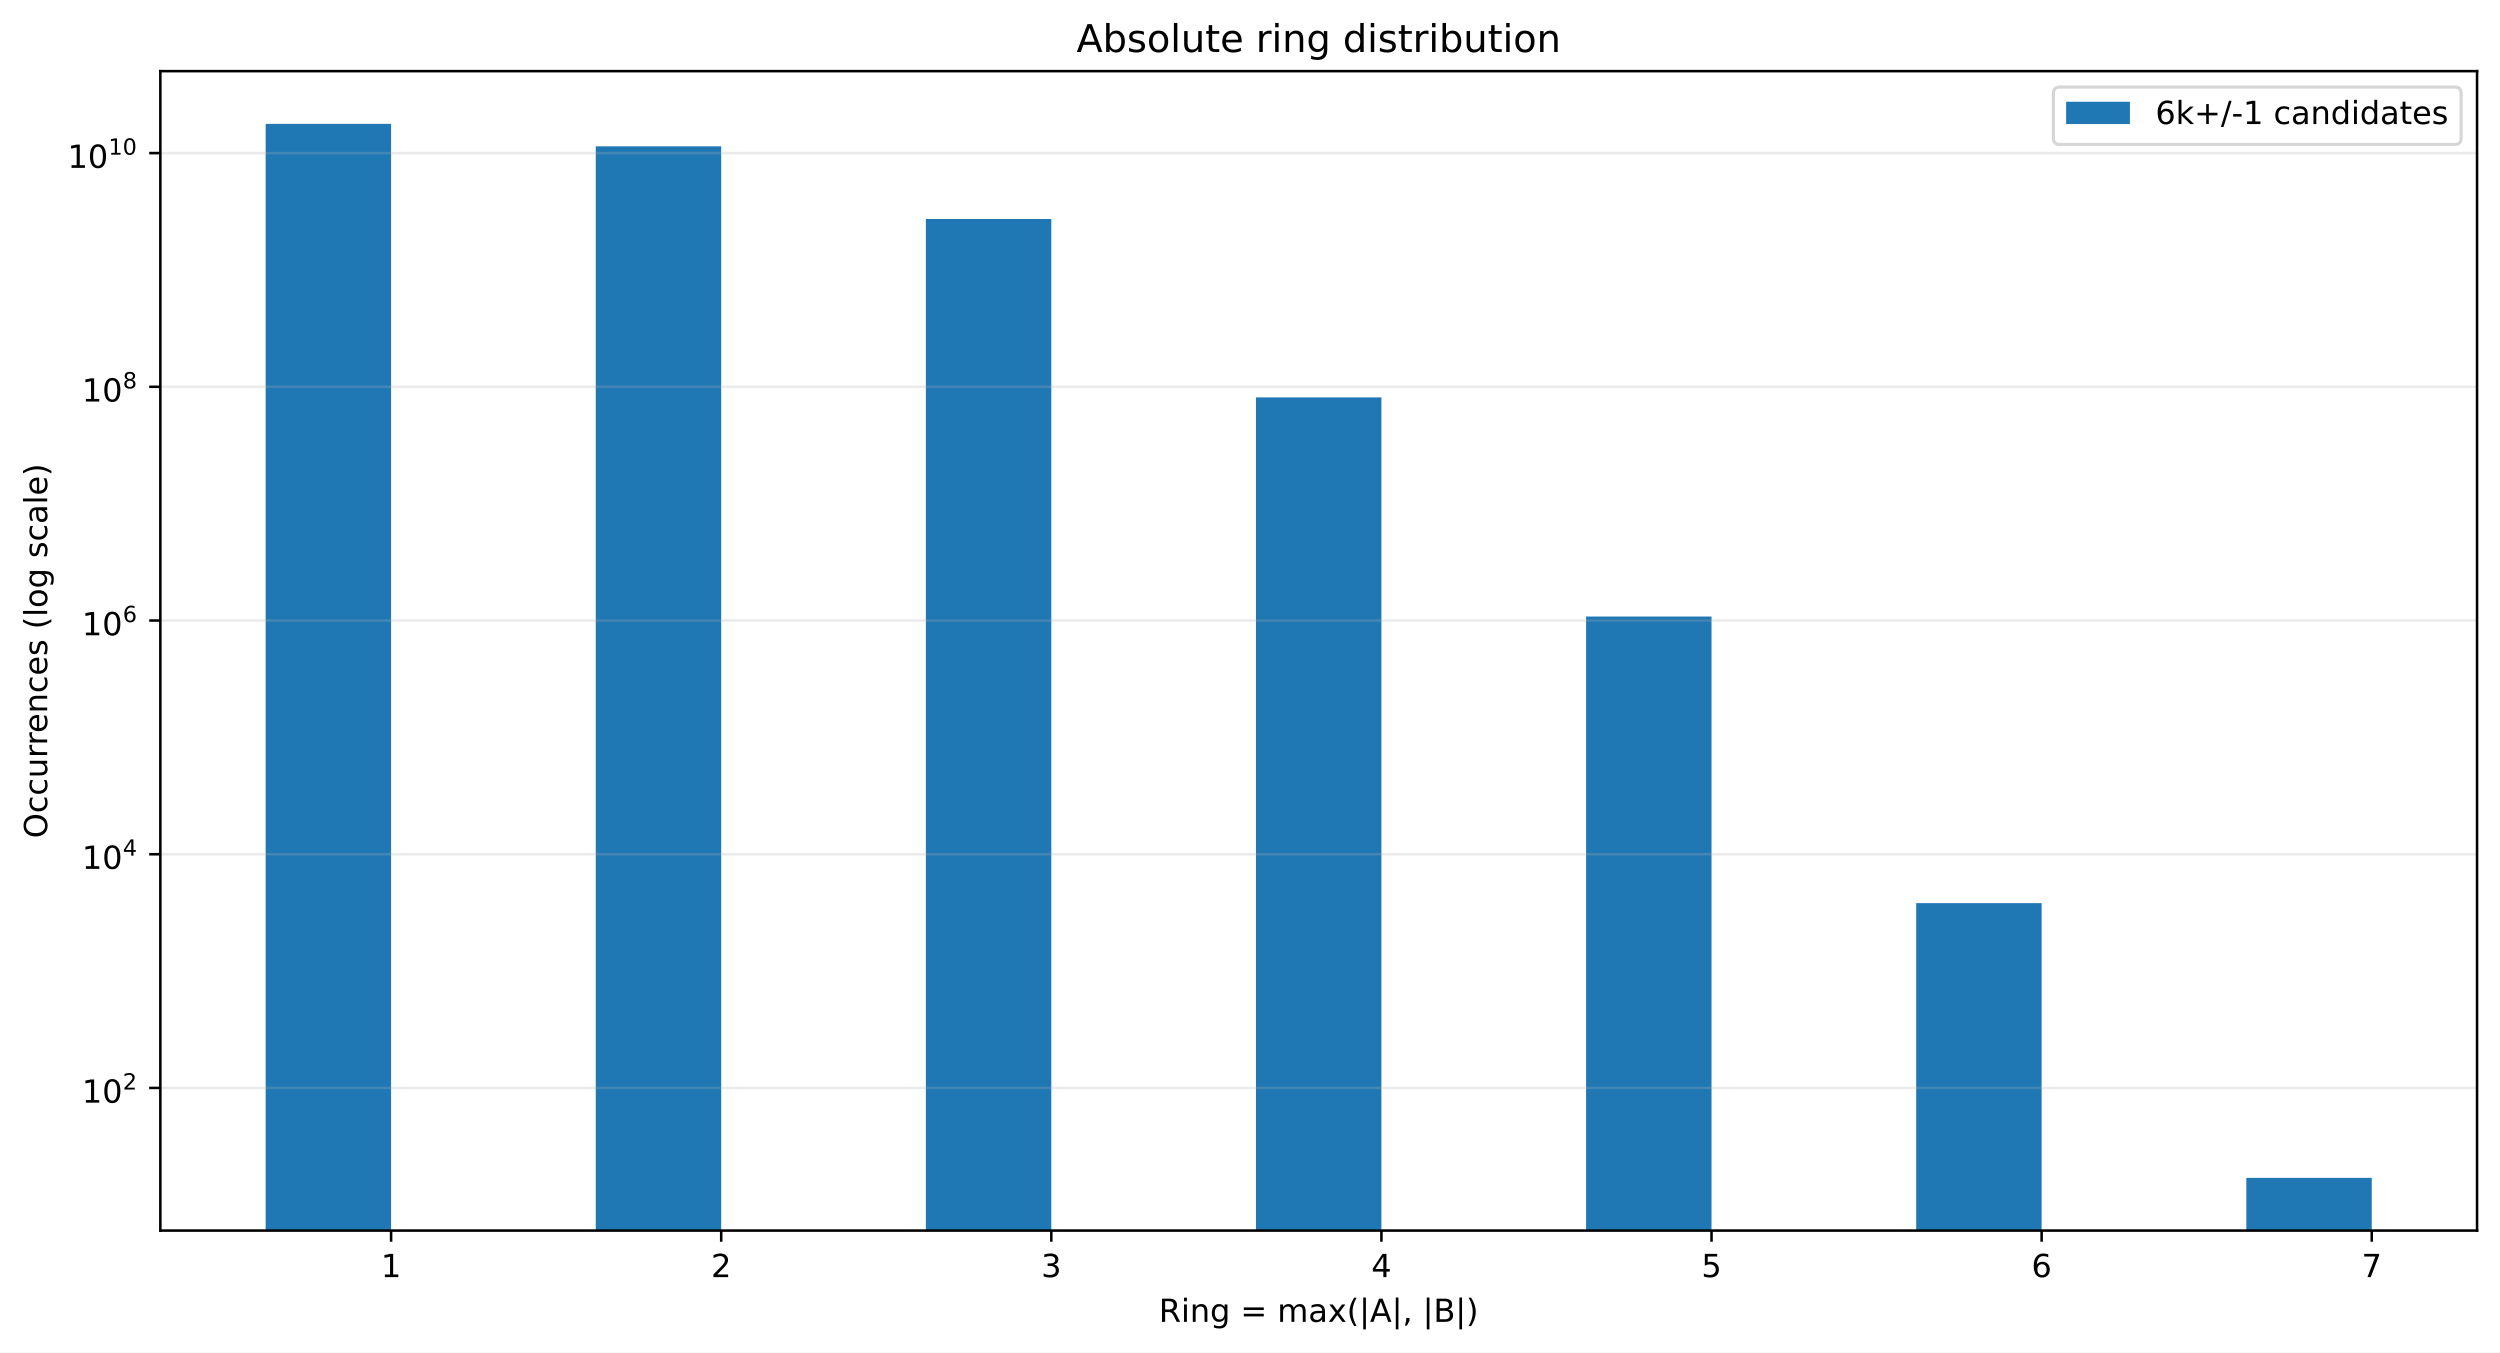
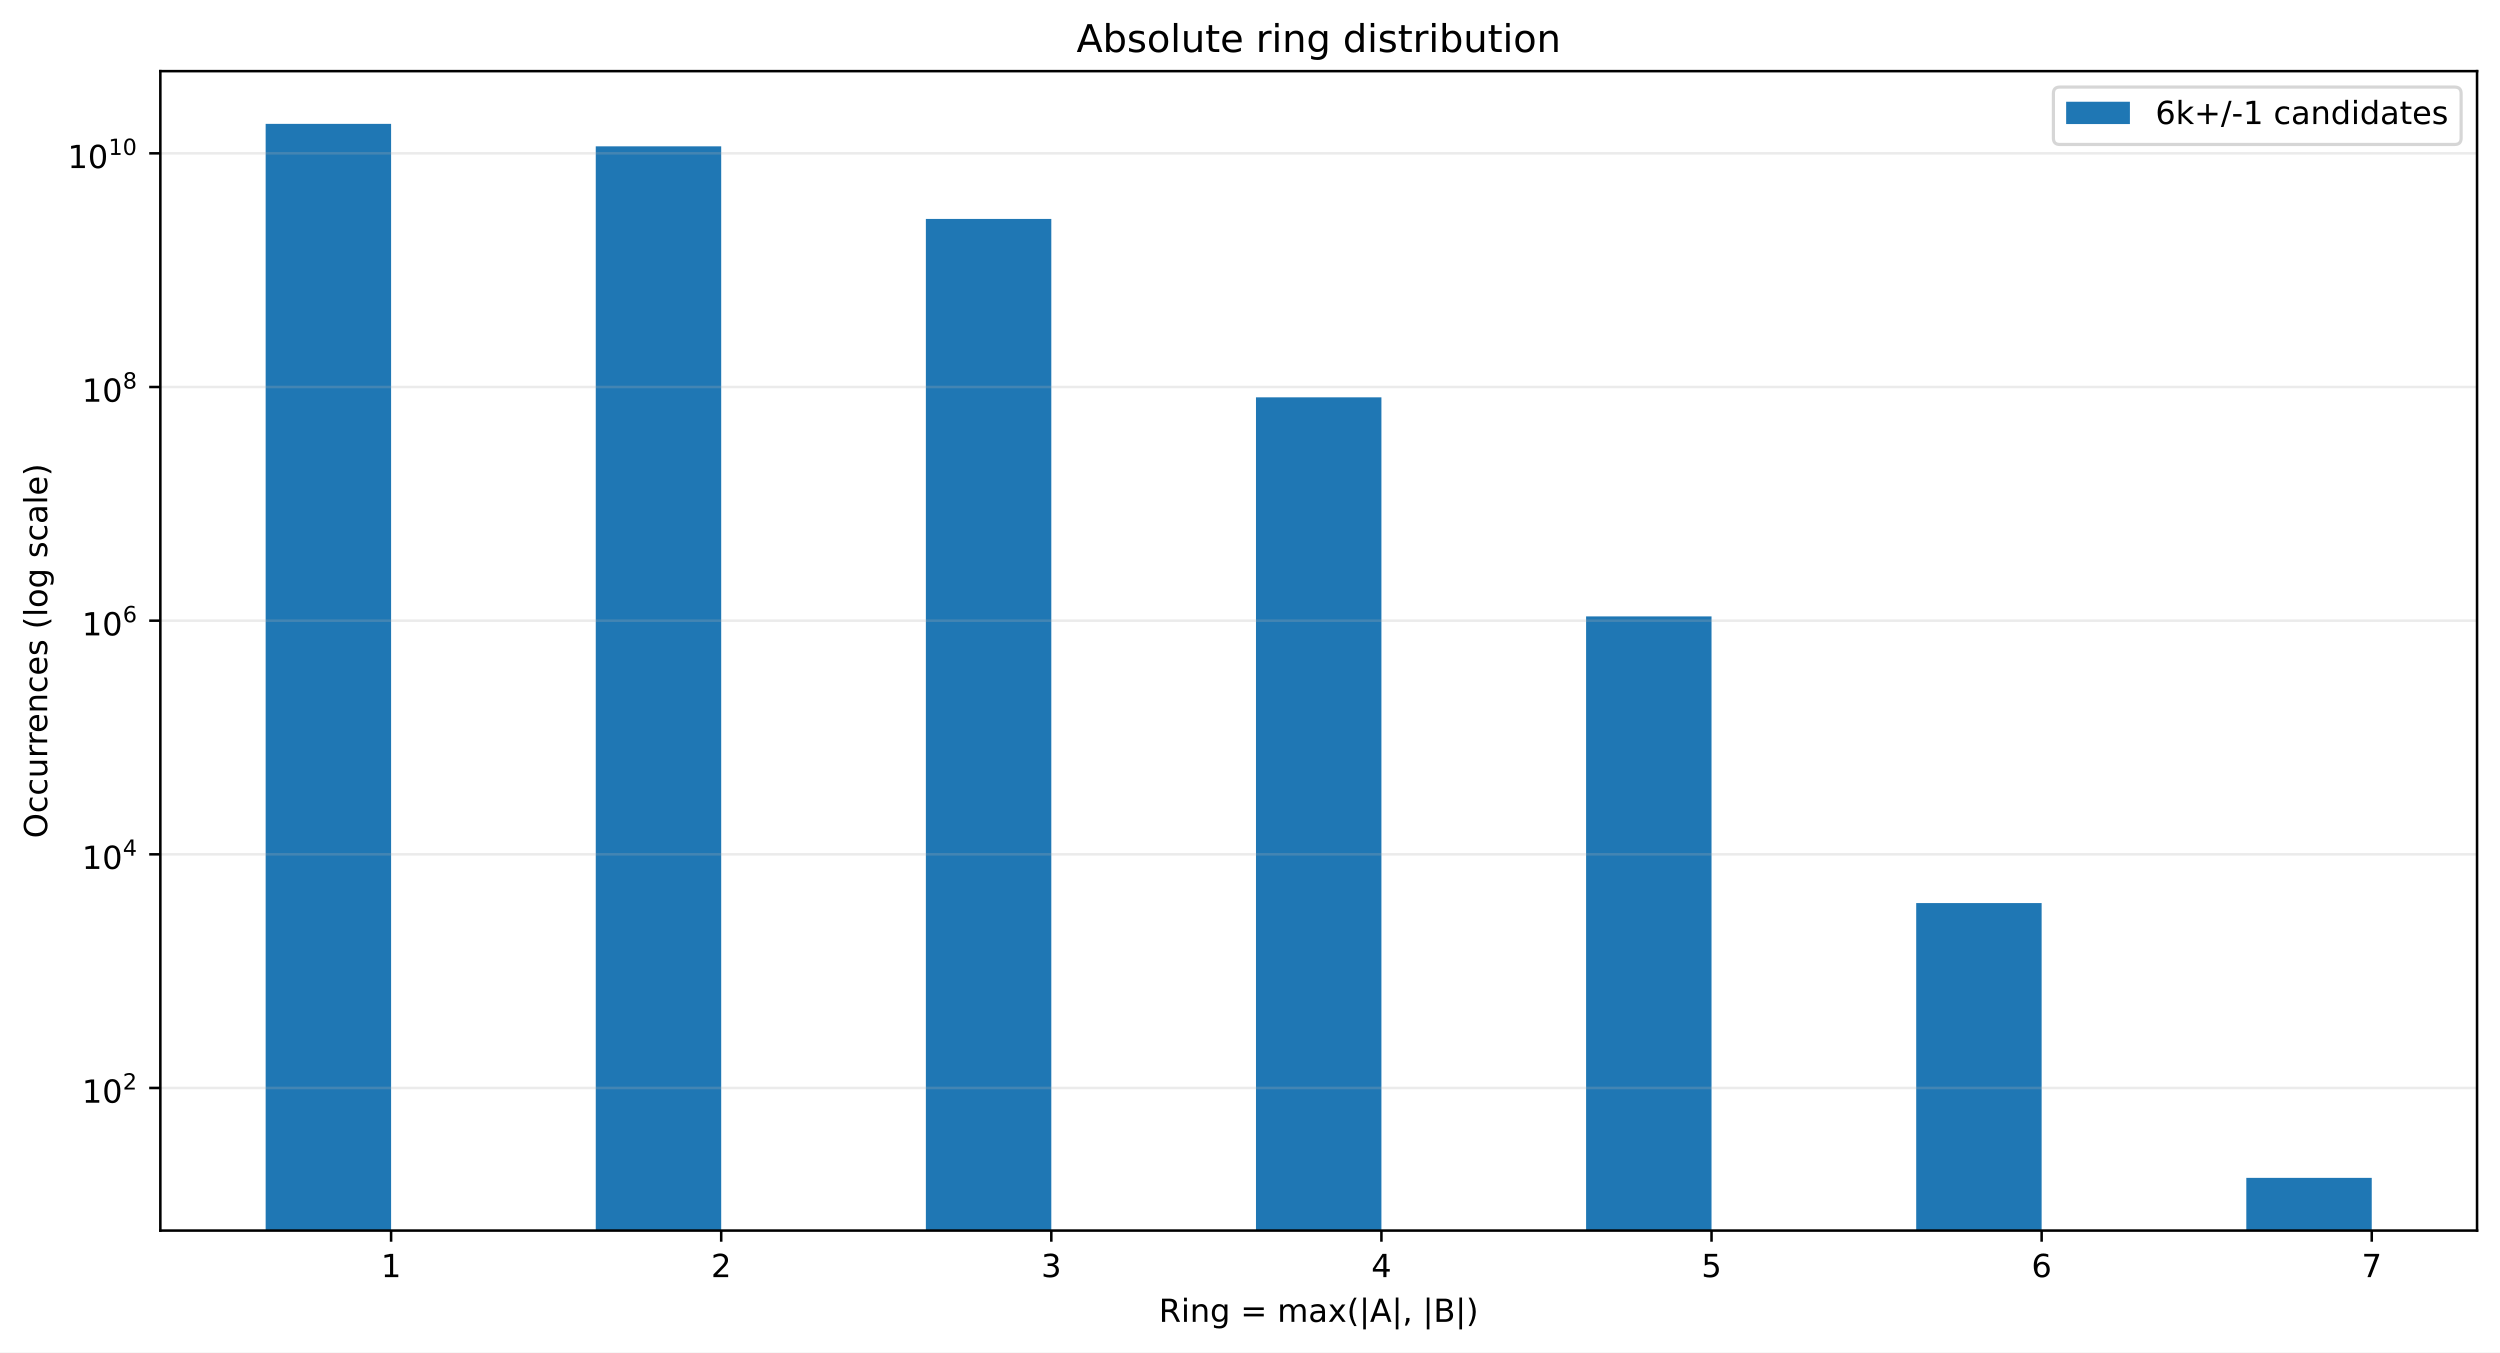
<svg xmlns="http://www.w3.org/2000/svg" xmlns:xlink="http://www.w3.org/1999/xlink" width="784.258pt" height="424.28pt" viewBox="0 0 784.258 424.28" version="1.1">
  <defs>
    <style type="text/css">*{stroke-linejoin: round; stroke-linecap: butt}</style>
  </defs>
  <g id="figure_1">
    <g id="patch_1">
      <path d="M 0 424.28  L 784.258 424.28  L 784.258 0  L 0 0  z " style="fill: #ffffff" />
    </g>
    <g id="axes_1">
      <g id="patch_2">
        <path d="M 50.301 386.036  L 777.058 386.036  L 777.058 22.318  L 50.301 22.318  z " style="fill: #ffffff" />
      </g>
      <g id="patch_3">
-         <path d="M 83.335 37072.456  L 122.687 37072.456  L 122.687 38.851  L 83.335 38.851  z " clip-path="url(#p81738ebe1a)" style="fill: #1f77b4" />
+         <path d="M 83.335 37063.865  L 122.687 37063.865  L 122.687 38.851  L 83.335 38.851  z " clip-path="url(#p3328e2f9b3)" style="fill: #1f77b4" />
      </g>
      <g id="patch_4">
-         <path d="M 186.891 37072.456  L 226.243 37072.456  L 226.243 45.907  L 186.891 45.907  z " clip-path="url(#p81738ebe1a)" style="fill: #1f77b4" />
+         <path d="M 186.891 37063.865  L 226.243 37063.865  L 226.243 45.905  L 186.891 45.905  z " clip-path="url(#p3328e2f9b3)" style="fill: #1f77b4" />
      </g>
      <g id="patch_5">
-         <path d="M 290.448 37072.456  L 329.799 37072.456  L 329.799 68.696  L 290.448 68.696  z " clip-path="url(#p81738ebe1a)" style="fill: #1f77b4" />
+         <path d="M 290.448 37063.865  L 329.799 37063.865  L 329.799 68.689  L 290.448 68.689  z " clip-path="url(#p3328e2f9b3)" style="fill: #1f77b4" />
      </g>
      <g id="patch_6">
-         <path d="M 394.004 37072.456  L 433.355 37072.456  L 433.355 124.656  L 394.004 124.656  z " clip-path="url(#p81738ebe1a)" style="fill: #1f77b4" />
+         <path d="M 394.004 37063.865  L 433.355 37063.865  L 433.355 124.636  L 394.004 124.636  z " clip-path="url(#p3328e2f9b3)" style="fill: #1f77b4" />
      </g>
      <g id="patch_7">
-         <path d="M 497.56 37072.456  L 536.912 37072.456  L 536.912 193.408  L 497.56 193.408  z " clip-path="url(#p81738ebe1a)" style="fill: #1f77b4" />
+         <path d="M 497.56 37063.865  L 536.912 37063.865  L 536.912 193.372  L 497.56 193.372  z " clip-path="url(#p3328e2f9b3)" style="fill: #1f77b4" />
      </g>
      <g id="patch_8">
-         <path d="M 601.116 37072.456  L 640.468 37072.456  L 640.468 283.319  L 601.116 283.319  z " clip-path="url(#p81738ebe1a)" style="fill: #1f77b4" />
+         <path d="M 601.116 37063.865  L 640.468 37063.865  L 640.468 283.302  L 601.116 283.302  z " clip-path="url(#p3328e2f9b3)" style="fill: #1f77b4" />
      </g>
      <g id="patch_9">
-         <path d="M 704.673 37072.456  L 744.024 37072.456  L 744.024 369.503  L 704.673 369.503  z " clip-path="url(#p81738ebe1a)" style="fill: #1f77b4" />
+         <path d="M 704.673 37063.865  L 744.024 37063.865  L 744.024 369.503  L 704.673 369.503  z " clip-path="url(#p3328e2f9b3)" style="fill: #1f77b4" />
      </g>
      <g id="matplotlib.axis_1">
        <g id="xtick_1">
          <g id="line2d_1">
            <defs>
-               <path id="m238fefdac6" d="M 0 0  L 0 3.5  " style="stroke: #000000; stroke-width: 0.8" />
+               <path id="mb6c214161a" d="M 0 0  L 0 3.5  " style="stroke: #000000; stroke-width: 0.8" />
            </defs>
            <g>
-               <use xlink:href="#m238fefdac6" x="122.687" y="386.036" style="stroke: #000000; stroke-width: 0.8" />
+               <use xlink:href="#mb6c214161a" x="122.687" y="386.036" style="stroke: #000000; stroke-width: 0.8" />
            </g>
          </g>
          <g id="text_1">
            <g transform="translate(119.5053 400.6334) scale(0.1 -0.1)">
              <defs>
                <path id="DejaVuSans-14" d="M 794 531  L 1825 531  L 1825 4091  L 703 3866  L 703 4441  L 1819 4666  L 2450 4666  L 2450 531  L 3481 531  L 3481 0  L 794 0  L 794 531  z " transform="scale(0.015625)" />
              </defs>
              <use xlink:href="#DejaVuSans-14" />
            </g>
          </g>
        </g>
        <g id="xtick_2">
          <g id="line2d_2">
            <g>
-               <use xlink:href="#m238fefdac6" x="226.243" y="386.036" style="stroke: #000000; stroke-width: 0.8" />
+               <use xlink:href="#mb6c214161a" x="226.243" y="386.036" style="stroke: #000000; stroke-width: 0.8" />
            </g>
          </g>
          <g id="text_2">
            <g transform="translate(223.0616 400.6334) scale(0.1 -0.1)">
              <defs>
                <path id="DejaVuSans-15" d="M 1228 531  L 3431 531  L 3431 0  L 469 0  L 469 531  Q 828 903 1448 1529  Q 2069 2156 2228 2338  Q 2531 2678 2651 2914  Q 2772 3150 2772 3378  Q 2772 3750 2511 3984  Q 2250 4219 1831 4219  Q 1534 4219 1204 4116  Q 875 4013 500 3803  L 500 4441  Q 881 4594 1212 4672  Q 1544 4750 1819 4750  Q 2544 4750 2975 4387  Q 3406 4025 3406 3419  Q 3406 3131 3298 2873  Q 3191 2616 2906 2266  Q 2828 2175 2409 1742  Q 1991 1309 1228 531  z " transform="scale(0.015625)" />
              </defs>
              <use xlink:href="#DejaVuSans-15" />
            </g>
          </g>
        </g>
        <g id="xtick_3">
          <g id="line2d_3">
            <g>
-               <use xlink:href="#m238fefdac6" x="329.799" y="386.036" style="stroke: #000000; stroke-width: 0.8" />
+               <use xlink:href="#mb6c214161a" x="329.799" y="386.036" style="stroke: #000000; stroke-width: 0.8" />
            </g>
          </g>
          <g id="text_3">
            <g transform="translate(326.6178 400.6334) scale(0.1 -0.1)">
              <defs>
                <path id="DejaVuSans-16" d="M 2597 2516  Q 3050 2419 3304 2112  Q 3559 1806 3559 1356  Q 3559 666 3084 287  Q 2609 -91 1734 -91  Q 1441 -91 1130 -33  Q 819 25 488 141  L 488 750  Q 750 597 1062 519  Q 1375 441 1716 441  Q 2309 441 2620 675  Q 2931 909 2931 1356  Q 2931 1769 2642 2001  Q 2353 2234 1838 2234  L 1294 2234  L 1294 2753  L 1863 2753  Q 2328 2753 2575 2939  Q 2822 3125 2822 3475  Q 2822 3834 2567 4026  Q 2313 4219 1838 4219  Q 1578 4219 1281 4162  Q 984 4106 628 3988  L 628 4550  Q 988 4650 1302 4700  Q 1616 4750 1894 4750  Q 2613 4750 3031 4423  Q 3450 4097 3450 3541  Q 3450 3153 3228 2886  Q 3006 2619 2597 2516  z " transform="scale(0.015625)" />
              </defs>
              <use xlink:href="#DejaVuSans-16" />
            </g>
          </g>
        </g>
        <g id="xtick_4">
          <g id="line2d_4">
            <g>
-               <use xlink:href="#m238fefdac6" x="433.355" y="386.036" style="stroke: #000000; stroke-width: 0.8" />
+               <use xlink:href="#mb6c214161a" x="433.355" y="386.036" style="stroke: #000000; stroke-width: 0.8" />
            </g>
          </g>
          <g id="text_4">
            <g transform="translate(430.174 400.6334) scale(0.1 -0.1)">
              <defs>
                <path id="DejaVuSans-17" d="M 2419 4116  L 825 1625  L 2419 1625  L 2419 4116  z M 2253 4666  L 3047 4666  L 3047 1625  L 3713 1625  L 3713 1100  L 3047 1100  L 3047 0  L 2419 0  L 2419 1100  L 313 1100  L 313 1709  L 2253 4666  z " transform="scale(0.015625)" />
              </defs>
              <use xlink:href="#DejaVuSans-17" />
            </g>
          </g>
        </g>
        <g id="xtick_5">
          <g id="line2d_5">
            <g>
-               <use xlink:href="#m238fefdac6" x="536.912" y="386.036" style="stroke: #000000; stroke-width: 0.8" />
+               <use xlink:href="#mb6c214161a" x="536.912" y="386.036" style="stroke: #000000; stroke-width: 0.8" />
            </g>
          </g>
          <g id="text_5">
            <g transform="translate(533.7303 400.6334) scale(0.1 -0.1)">
              <defs>
                <path id="DejaVuSans-18" d="M 691 4666  L 3169 4666  L 3169 4134  L 1269 4134  L 1269 2991  Q 1406 3038 1543 3061  Q 1681 3084 1819 3084  Q 2600 3084 3056 2656  Q 3513 2228 3513 1497  Q 3513 744 3044 326  Q 2575 -91 1722 -91  Q 1428 -91 1123 -41  Q 819 9 494 109  L 494 744  Q 775 591 1075 516  Q 1375 441 1709 441  Q 2250 441 2565 725  Q 2881 1009 2881 1497  Q 2881 1984 2565 2268  Q 2250 2553 1709 2553  Q 1456 2553 1204 2497  Q 953 2441 691 2322  L 691 4666  z " transform="scale(0.015625)" />
              </defs>
              <use xlink:href="#DejaVuSans-18" />
            </g>
          </g>
        </g>
        <g id="xtick_6">
          <g id="line2d_6">
            <g>
-               <use xlink:href="#m238fefdac6" x="640.468" y="386.036" style="stroke: #000000; stroke-width: 0.8" />
+               <use xlink:href="#mb6c214161a" x="640.468" y="386.036" style="stroke: #000000; stroke-width: 0.8" />
            </g>
          </g>
          <g id="text_6">
            <g transform="translate(637.2865 400.6334) scale(0.1 -0.1)">
              <defs>
                <path id="DejaVuSans-19" d="M 2113 2584  Q 1688 2584 1439 2293  Q 1191 2003 1191 1497  Q 1191 994 1439 701  Q 1688 409 2113 409  Q 2538 409 2786 701  Q 3034 994 3034 1497  Q 3034 2003 2786 2293  Q 2538 2584 2113 2584  z M 3366 4563  L 3366 3988  Q 3128 4100 2886 4159  Q 2644 4219 2406 4219  Q 1781 4219 1451 3797  Q 1122 3375 1075 2522  Q 1259 2794 1537 2939  Q 1816 3084 2150 3084  Q 2853 3084 3261 2657  Q 3669 2231 3669 1497  Q 3669 778 3244 343  Q 2819 -91 2113 -91  Q 1303 -91 875 529  Q 447 1150 447 2328  Q 447 3434 972 4092  Q 1497 4750 2381 4750  Q 2619 4750 2861 4703  Q 3103 4656 3366 4563  z " transform="scale(0.015625)" />
              </defs>
              <use xlink:href="#DejaVuSans-19" />
            </g>
          </g>
        </g>
        <g id="xtick_7">
          <g id="line2d_7">
            <g>
-               <use xlink:href="#m238fefdac6" x="744.024" y="386.036" style="stroke: #000000; stroke-width: 0.8" />
+               <use xlink:href="#mb6c214161a" x="744.024" y="386.036" style="stroke: #000000; stroke-width: 0.8" />
            </g>
          </g>
          <g id="text_7">
            <g transform="translate(740.8427 400.6334) scale(0.1 -0.1)">
              <defs>
                <path id="DejaVuSans-1a" d="M 525 4666  L 3525 4666  L 3525 4397  L 1831 0  L 1172 0  L 2766 4134  L 525 4134  L 525 4666  z " transform="scale(0.015625)" />
              </defs>
              <use xlink:href="#DejaVuSans-1a" />
            </g>
          </g>
        </g>
        <g id="text_8">
          <g transform="translate(363.5437 414.678) scale(0.1 -0.1)">
            <defs>
              <path id="DejaVuSans-35" d="M 2841 2188  Q 3044 2119 3236 1894  Q 3428 1669 3622 1275  L 4263 0  L 3584 0  L 2988 1197  Q 2756 1666 2539 1819  Q 2322 1972 1947 1972  L 1259 1972  L 1259 0  L 628 0  L 628 4666  L 2053 4666  Q 2853 4666 3247 4331  Q 3641 3997 3641 3322  Q 3641 2881 3436 2590  Q 3231 2300 2841 2188  z M 1259 4147  L 1259 2491  L 2053 2491  Q 2509 2491 2742 2702  Q 2975 2913 2975 3322  Q 2975 3731 2742 3939  Q 2509 4147 2053 4147  L 1259 4147  z " transform="scale(0.015625)" />
              <path id="DejaVuSans-4c" d="M 603 3500  L 1178 3500  L 1178 0  L 603 0  L 603 3500  z M 603 4863  L 1178 4863  L 1178 4134  L 603 4134  L 603 4863  z " transform="scale(0.015625)" />
              <path id="DejaVuSans-51" d="M 3513 2113  L 3513 0  L 2938 0  L 2938 2094  Q 2938 2591 2744 2837  Q 2550 3084 2163 3084  Q 1697 3084 1428 2787  Q 1159 2491 1159 1978  L 1159 0  L 581 0  L 581 3500  L 1159 3500  L 1159 2956  Q 1366 3272 1645 3428  Q 1925 3584 2291 3584  Q 2894 3584 3203 3211  Q 3513 2838 3513 2113  z " transform="scale(0.015625)" />
              <path id="DejaVuSans-4a" d="M 2906 1791  Q 2906 2416 2648 2759  Q 2391 3103 1925 3103  Q 1463 3103 1205 2759  Q 947 2416 947 1791  Q 947 1169 1205 825  Q 1463 481 1925 481  Q 2391 481 2648 825  Q 2906 1169 2906 1791  z M 3481 434  Q 3481 -459 3084 -895  Q 2688 -1331 1869 -1331  Q 1566 -1331 1297 -1286  Q 1028 -1241 775 -1147  L 775 -588  Q 1028 -725 1275 -790  Q 1522 -856 1778 -856  Q 2344 -856 2625 -561  Q 2906 -266 2906 331  L 2906 616  Q 2728 306 2450 153  Q 2172 0 1784 0  Q 1141 0 747 490  Q 353 981 353 1791  Q 353 2603 747 3093  Q 1141 3584 1784 3584  Q 2172 3584 2450 3431  Q 2728 3278 2906 2969  L 2906 3500  L 3481 3500  L 3481 434  z " transform="scale(0.015625)" />
              <path id="DejaVuSans-3" transform="scale(0.015625)" />
              <path id="DejaVuSans-20" d="M 678 2906  L 4684 2906  L 4684 2381  L 678 2381  L 678 2906  z M 678 1631  L 4684 1631  L 4684 1100  L 678 1100  L 678 1631  z " transform="scale(0.015625)" />
              <path id="DejaVuSans-50" d="M 3328 2828  Q 3544 3216 3844 3400  Q 4144 3584 4550 3584  Q 5097 3584 5394 3201  Q 5691 2819 5691 2113  L 5691 0  L 5113 0  L 5113 2094  Q 5113 2597 4934 2840  Q 4756 3084 4391 3084  Q 3944 3084 3684 2787  Q 3425 2491 3425 1978  L 3425 0  L 2847 0  L 2847 2094  Q 2847 2600 2669 2842  Q 2491 3084 2119 3084  Q 1678 3084 1418 2786  Q 1159 2488 1159 1978  L 1159 0  L 581 0  L 581 3500  L 1159 3500  L 1159 2956  Q 1356 3278 1631 3431  Q 1906 3584 2284 3584  Q 2666 3584 2933 3390  Q 3200 3197 3328 2828  z " transform="scale(0.015625)" />
              <path id="DejaVuSans-44" d="M 2194 1759  Q 1497 1759 1228 1600  Q 959 1441 959 1056  Q 959 750 1161 570  Q 1363 391 1709 391  Q 2188 391 2477 730  Q 2766 1069 2766 1631  L 2766 1759  L 2194 1759  z M 3341 1997  L 3341 0  L 2766 0  L 2766 531  Q 2569 213 2275 61  Q 1981 -91 1556 -91  Q 1019 -91 701 211  Q 384 513 384 1019  Q 384 1609 779 1909  Q 1175 2209 1959 2209  L 2766 2209  L 2766 2266  Q 2766 2663 2505 2880  Q 2244 3097 1772 3097  Q 1472 3097 1187 3025  Q 903 2953 641 2809  L 641 3341  Q 956 3463 1253 3523  Q 1550 3584 1831 3584  Q 2591 3584 2966 3190  Q 3341 2797 3341 1997  z " transform="scale(0.015625)" />
              <path id="DejaVuSans-5b" d="M 3513 3500  L 2247 1797  L 3578 0  L 2900 0  L 1881 1375  L 863 0  L 184 0  L 1544 1831  L 300 3500  L 978 3500  L 1906 2253  L 2834 3500  L 3513 3500  z " transform="scale(0.015625)" />
              <path id="DejaVuSans-b" d="M 1984 4856  Q 1566 4138 1362 3434  Q 1159 2731 1159 2009  Q 1159 1288 1364 580  Q 1569 -128 1984 -844  L 1484 -844  Q 1016 -109 783 600  Q 550 1309 550 2009  Q 550 2706 781 3412  Q 1013 4119 1484 4856  L 1984 4856  z " transform="scale(0.015625)" />
              <path id="DejaVuSans-5f" d="M 1344 4891  L 1344 -1509  L 813 -1509  L 813 4891  L 1344 4891  z " transform="scale(0.015625)" />
              <path id="DejaVuSans-24" d="M 2188 4044  L 1331 1722  L 3047 1722  L 2188 4044  z M 1831 4666  L 2547 4666  L 4325 0  L 3669 0  L 3244 1197  L 1141 1197  L 716 0  L 50 0  L 1831 4666  z " transform="scale(0.015625)" />
              <path id="DejaVuSans-f" d="M 750 794  L 1409 794  L 1409 256  L 897 -744  L 494 -744  L 750 256  L 750 794  z " transform="scale(0.015625)" />
              <path id="DejaVuSans-25" d="M 1259 2228  L 1259 519  L 2272 519  Q 2781 519 3026 730  Q 3272 941 3272 1375  Q 3272 1813 3026 2020  Q 2781 2228 2272 2228  L 1259 2228  z M 1259 4147  L 1259 2741  L 2194 2741  Q 2656 2741 2882 2914  Q 3109 3088 3109 3444  Q 3109 3797 2882 3972  Q 2656 4147 2194 4147  L 1259 4147  z M 628 4666  L 2241 4666  Q 2963 4666 3353 4366  Q 3744 4066 3744 3513  Q 3744 3084 3544 2831  Q 3344 2578 2956 2516  Q 3422 2416 3680 2098  Q 3938 1781 3938 1306  Q 3938 681 3513 340  Q 3088 0 2303 0  L 628 0  L 628 4666  z " transform="scale(0.015625)" />
              <path id="DejaVuSans-c" d="M 513 4856  L 1013 4856  Q 1481 4119 1714 3412  Q 1947 2706 1947 2009  Q 1947 1309 1714 600  Q 1481 -109 1013 -844  L 513 -844  Q 928 -128 1133 580  Q 1338 1288 1338 2009  Q 1338 2731 1133 3434  Q 928 4138 513 4856  z " transform="scale(0.015625)" />
            </defs>
            <use xlink:href="#DejaVuSans-35" />
            <use xlink:href="#DejaVuSans-4c" transform="translate(69.48438 0)" />
            <use xlink:href="#DejaVuSans-51" transform="translate(97.26562 0)" />
            <use xlink:href="#DejaVuSans-4a" transform="translate(160.6406 0)" />
            <use xlink:href="#DejaVuSans-3" transform="translate(224.125 0)" />
            <use xlink:href="#DejaVuSans-20" transform="translate(255.9062 0)" />
            <use xlink:href="#DejaVuSans-3" transform="translate(339.7031 0)" />
            <use xlink:href="#DejaVuSans-50" transform="translate(371.4844 0)" />
            <use xlink:href="#DejaVuSans-44" transform="translate(468.8906 0)" />
            <use xlink:href="#DejaVuSans-5b" transform="translate(530.1719 0)" />
            <use xlink:href="#DejaVuSans-b" transform="translate(589.3594 0)" />
            <use xlink:href="#DejaVuSans-5f" transform="translate(628.375 0)" />
            <use xlink:href="#DejaVuSans-24" transform="translate(662.0625 0)" />
            <use xlink:href="#DejaVuSans-5f" transform="translate(730.4688 0)" />
            <use xlink:href="#DejaVuSans-f" transform="translate(764.1562 0)" />
            <use xlink:href="#DejaVuSans-3" transform="translate(795.9375 0)" />
            <use xlink:href="#DejaVuSans-5f" transform="translate(827.7188 0)" />
            <use xlink:href="#DejaVuSans-25" transform="translate(861.4062 0)" />
            <use xlink:href="#DejaVuSans-5f" transform="translate(930.0156 0)" />
            <use xlink:href="#DejaVuSans-c" transform="translate(963.7031 0)" />
          </g>
        </g>
      </g>
      <g id="matplotlib.axis_2">
        <g id="ytick_1">
          <g id="line2d_8">
-             <path d="M 50.301 341.293  L 777.058 341.293  " clip-path="url(#p81738ebe1a)" style="fill: none; stroke: #b0b0b0; stroke-opacity: 0.25; stroke-width: 0.8; stroke-linecap: square" />
+             <path d="M 50.301 341.3  L 777.058 341.3  " clip-path="url(#p3328e2f9b3)" style="fill: none; stroke: #b0b0b0; stroke-opacity: 0.25; stroke-width: 0.8; stroke-linecap: square" />
          </g>
          <g id="line2d_9">
            <defs>
-               <path id="m501c470bbd" d="M 0 0  L -3.5 0  " style="stroke: #000000; stroke-width: 0.8" />
+               <path id="m2f94144a22" d="M 0 0  L -3.5 0  " style="stroke: #000000; stroke-width: 0.8" />
            </defs>
            <g>
-               <use xlink:href="#m501c470bbd" x="50.301" y="341.293" style="stroke: #000000; stroke-width: 0.8" />
+               <use xlink:href="#m2f94144a22" x="50.301" y="341.3" style="stroke: #000000; stroke-width: 0.8" />
            </g>
          </g>
          <g id="text_9">
-             <g transform="translate(25.70078 345.9931) scale(0.1 -0.1)">
+             <g transform="translate(25.70078 345.9997) scale(0.1 -0.1)">
              <defs>
                <path id="DejaVuSans-13" d="M 2034 4250  Q 1547 4250 1301 3770  Q 1056 3291 1056 2328  Q 1056 1369 1301 889  Q 1547 409 2034 409  Q 2525 409 2770 889  Q 3016 1369 3016 2328  Q 3016 3291 2770 3770  Q 2525 4250 2034 4250  z M 2034 4750  Q 2819 4750 3233 4129  Q 3647 3509 3647 2328  Q 3647 1150 3233 529  Q 2819 -91 2034 -91  Q 1250 -91 836 529  Q 422 1150 422 2328  Q 422 3509 836 4129  Q 1250 4750 2034 4750  z " transform="scale(0.015625)" />
              </defs>
              <use xlink:href="#DejaVuSans-14" transform="translate(0 0.746875)" />
              <use xlink:href="#DejaVuSans-13" transform="translate(63.62305 0.746875)" />
              <use xlink:href="#DejaVuSans-15" transform="translate(128.2031 42.04688) scale(0.7)" />
            </g>
          </g>
        </g>
        <g id="ytick_2">
          <g id="line2d_10">
-             <path d="M 50.301 267.977  L 777.058 267.977  " clip-path="url(#p81738ebe1a)" style="fill: none; stroke: #b0b0b0; stroke-opacity: 0.25; stroke-width: 0.8; stroke-linecap: square" />
+             <path d="M 50.301 268.001  L 777.058 268.001  " clip-path="url(#p3328e2f9b3)" style="fill: none; stroke: #b0b0b0; stroke-opacity: 0.25; stroke-width: 0.8; stroke-linecap: square" />
          </g>
          <g id="line2d_11">
            <g>
-               <use xlink:href="#m501c470bbd" x="50.301" y="267.977" style="stroke: #000000; stroke-width: 0.8" />
+               <use xlink:href="#m2f94144a22" x="50.301" y="268.001" style="stroke: #000000; stroke-width: 0.8" />
            </g>
          </g>
          <g id="text_10">
-             <g transform="translate(25.70078 272.6274) scale(0.1 -0.1)">
+             <g transform="translate(25.70078 272.6511) scale(0.1 -0.1)">
              <use xlink:href="#DejaVuSans-14" transform="translate(0 0.665625)" />
              <use xlink:href="#DejaVuSans-13" transform="translate(63.62305 0.665625)" />
              <use xlink:href="#DejaVuSans-17" transform="translate(128.2031 41.96563) scale(0.7)" />
            </g>
          </g>
        </g>
        <g id="ytick_3">
          <g id="line2d_12">
-             <path d="M 50.301 194.662  L 777.058 194.662  " clip-path="url(#p81738ebe1a)" style="fill: none; stroke: #b0b0b0; stroke-opacity: 0.25; stroke-width: 0.8; stroke-linecap: square" />
+             <path d="M 50.301 194.703  L 777.058 194.703  " clip-path="url(#p3328e2f9b3)" style="fill: none; stroke: #b0b0b0; stroke-opacity: 0.25; stroke-width: 0.8; stroke-linecap: square" />
          </g>
          <g id="line2d_13">
            <g>
-               <use xlink:href="#m501c470bbd" x="50.301" y="194.662" style="stroke: #000000; stroke-width: 0.8" />
+               <use xlink:href="#m2f94144a22" x="50.301" y="194.703" style="stroke: #000000; stroke-width: 0.8" />
            </g>
          </g>
          <g id="text_11">
-             <g transform="translate(25.70078 199.3617) scale(0.1 -0.1)">
+             <g transform="translate(25.70078 199.4026) scale(0.1 -0.1)">
              <use xlink:href="#DejaVuSans-14" transform="translate(0 0.746875)" />
              <use xlink:href="#DejaVuSans-13" transform="translate(63.62305 0.746875)" />
              <use xlink:href="#DejaVuSans-19" transform="translate(128.2031 42.04688) scale(0.7)" />
            </g>
          </g>
        </g>
        <g id="ytick_4">
          <g id="line2d_14">
-             <path d="M 50.301 121.346  L 777.058 121.346  " clip-path="url(#p81738ebe1a)" style="fill: none; stroke: #b0b0b0; stroke-opacity: 0.25; stroke-width: 0.8; stroke-linecap: square" />
+             <path d="M 50.301 121.404  L 777.058 121.404  " clip-path="url(#p3328e2f9b3)" style="fill: none; stroke: #b0b0b0; stroke-opacity: 0.25; stroke-width: 0.8; stroke-linecap: square" />
          </g>
          <g id="line2d_15">
            <g>
-               <use xlink:href="#m501c470bbd" x="50.301" y="121.346" style="stroke: #000000; stroke-width: 0.8" />
+               <use xlink:href="#m2f94144a22" x="50.301" y="121.404" style="stroke: #000000; stroke-width: 0.8" />
            </g>
          </g>
          <g id="text_12">
-             <g transform="translate(25.70078 126.046) scale(0.1 -0.1)">
+             <g transform="translate(25.70078 126.1041) scale(0.1 -0.1)">
              <defs>
                <path id="DejaVuSans-1b" d="M 2034 2216  Q 1584 2216 1326 1975  Q 1069 1734 1069 1313  Q 1069 891 1326 650  Q 1584 409 2034 409  Q 2484 409 2743 651  Q 3003 894 3003 1313  Q 3003 1734 2745 1975  Q 2488 2216 2034 2216  z M 1403 2484  Q 997 2584 770 2862  Q 544 3141 544 3541  Q 544 4100 942 4425  Q 1341 4750 2034 4750  Q 2731 4750 3128 4425  Q 3525 4100 3525 3541  Q 3525 3141 3298 2862  Q 3072 2584 2669 2484  Q 3125 2378 3379 2068  Q 3634 1759 3634 1313  Q 3634 634 3220 271  Q 2806 -91 2034 -91  Q 1263 -91 848 271  Q 434 634 434 1313  Q 434 1759 690 2068  Q 947 2378 1403 2484  z M 1172 3481  Q 1172 3119 1398 2916  Q 1625 2713 2034 2713  Q 2441 2713 2670 2916  Q 2900 3119 2900 3481  Q 2900 3844 2670 4047  Q 2441 4250 2034 4250  Q 1625 4250 1398 4047  Q 1172 3844 1172 3481  z " transform="scale(0.015625)" />
              </defs>
              <use xlink:href="#DejaVuSans-14" transform="translate(0 0.746875)" />
              <use xlink:href="#DejaVuSans-13" transform="translate(63.62305 0.746875)" />
              <use xlink:href="#DejaVuSans-1b" transform="translate(128.2031 42.04688) scale(0.7)" />
            </g>
          </g>
        </g>
        <g id="ytick_5">
          <g id="line2d_16">
-             <path d="M 50.301 48.03  L 777.058 48.03  " clip-path="url(#p81738ebe1a)" style="fill: none; stroke: #b0b0b0; stroke-opacity: 0.25; stroke-width: 0.8; stroke-linecap: square" />
+             <path d="M 50.301 48.106  L 777.058 48.106  " clip-path="url(#p3328e2f9b3)" style="fill: none; stroke: #b0b0b0; stroke-opacity: 0.25; stroke-width: 0.8; stroke-linecap: square" />
          </g>
          <g id="line2d_17">
            <g>
-               <use xlink:href="#m501c470bbd" x="50.301" y="48.03" style="stroke: #000000; stroke-width: 0.8" />
+               <use xlink:href="#m2f94144a22" x="50.301" y="48.106" style="stroke: #000000; stroke-width: 0.8" />
            </g>
          </g>
          <g id="text_13">
-             <g transform="translate(21.20078 52.73029) scale(0.1 -0.1)">
+             <g transform="translate(21.20078 52.80554) scale(0.1 -0.1)">
              <use xlink:href="#DejaVuSans-14" transform="translate(0 0.746875)" />
              <use xlink:href="#DejaVuSans-13" transform="translate(63.62305 0.746875)" />
              <use xlink:href="#DejaVuSans-14" transform="translate(128.2031 42.04688) scale(0.7)" />
              <use xlink:href="#DejaVuSans-13" transform="translate(172.7393 42.04688) scale(0.7)" />
            </g>
          </g>
        </g>
        <g id="text_14">
          <g transform="translate(14.79844 262.9551) rotate(-90) scale(0.1 -0.1)">
            <defs>
              <path id="DejaVuSans-32" d="M 2522 4238  Q 1834 4238 1429 3725  Q 1025 3213 1025 2328  Q 1025 1447 1429 934  Q 1834 422 2522 422  Q 3209 422 3611 934  Q 4013 1447 4013 2328  Q 4013 3213 3611 3725  Q 3209 4238 2522 4238  z M 2522 4750  Q 3503 4750 4090 4092  Q 4678 3434 4678 2328  Q 4678 1225 4090 567  Q 3503 -91 2522 -91  Q 1538 -91 948 565  Q 359 1222 359 2328  Q 359 3434 948 4092  Q 1538 4750 2522 4750  z " transform="scale(0.015625)" />
              <path id="DejaVuSans-46" d="M 3122 3366  L 3122 2828  Q 2878 2963 2633 3030  Q 2388 3097 2138 3097  Q 1578 3097 1268 2742  Q 959 2388 959 1747  Q 959 1106 1268 751  Q 1578 397 2138 397  Q 2388 397 2633 464  Q 2878 531 3122 666  L 3122 134  Q 2881 22 2623 -34  Q 2366 -91 2075 -91  Q 1284 -91 818 406  Q 353 903 353 1747  Q 353 2603 823 3093  Q 1294 3584 2113 3584  Q 2378 3584 2631 3529  Q 2884 3475 3122 3366  z " transform="scale(0.015625)" />
              <path id="DejaVuSans-58" d="M 544 1381  L 544 3500  L 1119 3500  L 1119 1403  Q 1119 906 1312 657  Q 1506 409 1894 409  Q 2359 409 2629 706  Q 2900 1003 2900 1516  L 2900 3500  L 3475 3500  L 3475 0  L 2900 0  L 2900 538  Q 2691 219 2414 64  Q 2138 -91 1772 -91  Q 1169 -91 856 284  Q 544 659 544 1381  z M 1991 3584  L 1991 3584  z " transform="scale(0.015625)" />
              <path id="DejaVuSans-55" d="M 2631 2963  Q 2534 3019 2420 3045  Q 2306 3072 2169 3072  Q 1681 3072 1420 2755  Q 1159 2438 1159 1844  L 1159 0  L 581 0  L 581 3500  L 1159 3500  L 1159 2956  Q 1341 3275 1631 3429  Q 1922 3584 2338 3584  Q 2397 3584 2469 3576  Q 2541 3569 2628 3553  L 2631 2963  z " transform="scale(0.015625)" />
              <path id="DejaVuSans-48" d="M 3597 1894  L 3597 1613  L 953 1613  Q 991 1019 1311 708  Q 1631 397 2203 397  Q 2534 397 2845 478  Q 3156 559 3463 722  L 3463 178  Q 3153 47 2828 -22  Q 2503 -91 2169 -91  Q 1331 -91 842 396  Q 353 884 353 1716  Q 353 2575 817 3079  Q 1281 3584 2069 3584  Q 2775 3584 3186 3129  Q 3597 2675 3597 1894  z M 3022 2063  Q 3016 2534 2758 2815  Q 2500 3097 2075 3097  Q 1594 3097 1305 2825  Q 1016 2553 972 2059  L 3022 2063  z " transform="scale(0.015625)" />
              <path id="DejaVuSans-56" d="M 2834 3397  L 2834 2853  Q 2591 2978 2328 3040  Q 2066 3103 1784 3103  Q 1356 3103 1142 2972  Q 928 2841 928 2578  Q 928 2378 1081 2264  Q 1234 2150 1697 2047  L 1894 2003  Q 2506 1872 2764 1633  Q 3022 1394 3022 966  Q 3022 478 2636 193  Q 2250 -91 1575 -91  Q 1294 -91 989 -36  Q 684 19 347 128  L 347 722  Q 666 556 975 473  Q 1284 391 1588 391  Q 1994 391 2212 530  Q 2431 669 2431 922  Q 2431 1156 2273 1281  Q 2116 1406 1581 1522  L 1381 1569  Q 847 1681 609 1914  Q 372 2147 372 2553  Q 372 3047 722 3315  Q 1072 3584 1716 3584  Q 2034 3584 2315 3537  Q 2597 3491 2834 3397  z " transform="scale(0.015625)" />
              <path id="DejaVuSans-4f" d="M 603 4863  L 1178 4863  L 1178 0  L 603 0  L 603 4863  z " transform="scale(0.015625)" />
              <path id="DejaVuSans-52" d="M 1959 3097  Q 1497 3097 1228 2736  Q 959 2375 959 1747  Q 959 1119 1226 758  Q 1494 397 1959 397  Q 2419 397 2687 759  Q 2956 1122 2956 1747  Q 2956 2369 2687 2733  Q 2419 3097 1959 3097  z M 1959 3584  Q 2709 3584 3137 3096  Q 3566 2609 3566 1747  Q 3566 888 3137 398  Q 2709 -91 1959 -91  Q 1206 -91 779 398  Q 353 888 353 1747  Q 353 2609 779 3096  Q 1206 3584 1959 3584  z " transform="scale(0.015625)" />
            </defs>
            <use xlink:href="#DejaVuSans-32" />
            <use xlink:href="#DejaVuSans-46" transform="translate(78.71875 0)" />
            <use xlink:href="#DejaVuSans-46" transform="translate(133.7031 0)" />
            <use xlink:href="#DejaVuSans-58" transform="translate(188.6875 0)" />
            <use xlink:href="#DejaVuSans-55" transform="translate(252.0625 0)" />
            <use xlink:href="#DejaVuSans-55" transform="translate(291.4219 0)" />
            <use xlink:href="#DejaVuSans-48" transform="translate(330.3281 0)" />
            <use xlink:href="#DejaVuSans-51" transform="translate(391.8594 0)" />
            <use xlink:href="#DejaVuSans-46" transform="translate(455.2344 0)" />
            <use xlink:href="#DejaVuSans-48" transform="translate(510.2188 0)" />
            <use xlink:href="#DejaVuSans-56" transform="translate(571.75 0)" />
            <use xlink:href="#DejaVuSans-3" transform="translate(623.8438 0)" />
            <use xlink:href="#DejaVuSans-b" transform="translate(655.625 0)" />
            <use xlink:href="#DejaVuSans-4f" transform="translate(694.6406 0)" />
            <use xlink:href="#DejaVuSans-52" transform="translate(722.4219 0)" />
            <use xlink:href="#DejaVuSans-4a" transform="translate(783.6094 0)" />
            <use xlink:href="#DejaVuSans-3" transform="translate(847.0938 0)" />
            <use xlink:href="#DejaVuSans-56" transform="translate(878.875 0)" />
            <use xlink:href="#DejaVuSans-46" transform="translate(930.9688 0)" />
            <use xlink:href="#DejaVuSans-44" transform="translate(985.9531 0)" />
            <use xlink:href="#DejaVuSans-4f" transform="translate(1047.234 0)" />
            <use xlink:href="#DejaVuSans-48" transform="translate(1075.016 0)" />
            <use xlink:href="#DejaVuSans-c" transform="translate(1136.547 0)" />
          </g>
        </g>
      </g>
      <g id="patch_10">
        <path d="M 50.301 386.036  L 50.301 22.318  " style="fill: none; stroke: #000000; stroke-width: 0.8; stroke-linejoin: miter; stroke-linecap: square" />
      </g>
      <g id="patch_11">
        <path d="M 777.058 386.036  L 777.058 22.318  " style="fill: none; stroke: #000000; stroke-width: 0.8; stroke-linejoin: miter; stroke-linecap: square" />
      </g>
      <g id="patch_12">
        <path d="M 50.301 386.036  L 777.058 386.036  " style="fill: none; stroke: #000000; stroke-width: 0.8; stroke-linejoin: miter; stroke-linecap: square" />
      </g>
      <g id="patch_13">
        <path d="M 50.301 22.318  L 777.058 22.318  " style="fill: none; stroke: #000000; stroke-width: 0.8; stroke-linejoin: miter; stroke-linecap: square" />
      </g>
      <g id="text_15">
        <g transform="translate(337.7055 16.31812) scale(0.12 -0.12)">
          <defs>
            <path id="DejaVuSans-45" d="M 3116 1747  Q 3116 2381 2855 2742  Q 2594 3103 2138 3103  Q 1681 3103 1420 2742  Q 1159 2381 1159 1747  Q 1159 1113 1420 752  Q 1681 391 2138 391  Q 2594 391 2855 752  Q 3116 1113 3116 1747  z M 1159 2969  Q 1341 3281 1617 3432  Q 1894 3584 2278 3584  Q 2916 3584 3314 3078  Q 3713 2572 3713 1747  Q 3713 922 3314 415  Q 2916 -91 2278 -91  Q 1894 -91 1617 61  Q 1341 213 1159 525  L 1159 0  L 581 0  L 581 4863  L 1159 4863  L 1159 2969  z " transform="scale(0.015625)" />
            <path id="DejaVuSans-57" d="M 1172 4494  L 1172 3500  L 2356 3500  L 2356 3053  L 1172 3053  L 1172 1153  Q 1172 725 1289 603  Q 1406 481 1766 481  L 2356 481  L 2356 0  L 1766 0  Q 1100 0 847 248  Q 594 497 594 1153  L 594 3053  L 172 3053  L 172 3500  L 594 3500  L 594 4494  L 1172 4494  z " transform="scale(0.015625)" />
            <path id="DejaVuSans-47" d="M 2906 2969  L 2906 4863  L 3481 4863  L 3481 0  L 2906 0  L 2906 525  Q 2725 213 2448 61  Q 2172 -91 1784 -91  Q 1150 -91 751 415  Q 353 922 353 1747  Q 353 2572 751 3078  Q 1150 3584 1784 3584  Q 2172 3584 2448 3432  Q 2725 3281 2906 2969  z M 947 1747  Q 947 1113 1208 752  Q 1469 391 1925 391  Q 2381 391 2643 752  Q 2906 1113 2906 1747  Q 2906 2381 2643 2742  Q 2381 3103 1925 3103  Q 1469 3103 1208 2742  Q 947 2381 947 1747  z " transform="scale(0.015625)" />
          </defs>
          <use xlink:href="#DejaVuSans-24" />
          <use xlink:href="#DejaVuSans-45" transform="translate(68.40625 0)" />
          <use xlink:href="#DejaVuSans-56" transform="translate(131.8906 0)" />
          <use xlink:href="#DejaVuSans-52" transform="translate(183.9844 0)" />
          <use xlink:href="#DejaVuSans-4f" transform="translate(245.1719 0)" />
          <use xlink:href="#DejaVuSans-58" transform="translate(272.9531 0)" />
          <use xlink:href="#DejaVuSans-57" transform="translate(336.3281 0)" />
          <use xlink:href="#DejaVuSans-48" transform="translate(375.5312 0)" />
          <use xlink:href="#DejaVuSans-3" transform="translate(437.0625 0)" />
          <use xlink:href="#DejaVuSans-55" transform="translate(468.8438 0)" />
          <use xlink:href="#DejaVuSans-4c" transform="translate(509.9531 0)" />
          <use xlink:href="#DejaVuSans-51" transform="translate(537.7344 0)" />
          <use xlink:href="#DejaVuSans-4a" transform="translate(601.1094 0)" />
          <use xlink:href="#DejaVuSans-3" transform="translate(664.5938 0)" />
          <use xlink:href="#DejaVuSans-47" transform="translate(696.375 0)" />
          <use xlink:href="#DejaVuSans-4c" transform="translate(759.8594 0)" />
          <use xlink:href="#DejaVuSans-56" transform="translate(787.6406 0)" />
          <use xlink:href="#DejaVuSans-57" transform="translate(839.7344 0)" />
          <use xlink:href="#DejaVuSans-55" transform="translate(878.9375 0)" />
          <use xlink:href="#DejaVuSans-4c" transform="translate(920.0469 0)" />
          <use xlink:href="#DejaVuSans-45" transform="translate(947.8281 0)" />
          <use xlink:href="#DejaVuSans-58" transform="translate(1011.312 0)" />
          <use xlink:href="#DejaVuSans-57" transform="translate(1074.688 0)" />
          <use xlink:href="#DejaVuSans-4c" transform="translate(1113.891 0)" />
          <use xlink:href="#DejaVuSans-52" transform="translate(1141.672 0)" />
          <use xlink:href="#DejaVuSans-51" transform="translate(1202.859 0)" />
        </g>
      </g>
      <g id="legend_1">
        <g id="patch_14">
          <path d="M 646.158 45.319  L 770.058 45.319  Q 772.058 45.319 772.058 43.319  L 772.058 29.318  Q 772.058 27.318 770.058 27.318  L 646.158 27.318  Q 644.158 27.318 644.158 29.318  L 644.158 43.319  Q 644.158 45.319 646.158 45.319  z " style="fill: #ffffff; opacity: 0.8; stroke: #cccccc; stroke-linejoin: miter" />
        </g>
        <g id="patch_15">
          <path d="M 648.158 38.917  L 668.158 38.917  L 668.158 31.917  L 648.158 31.917  z " style="fill: #1f77b4" />
        </g>
        <g id="text_16">
          <g transform="translate(676.1584 38.91656) scale(0.1 -0.1)">
            <defs>
              <path id="DejaVuSans-4e" d="M 581 4863  L 1159 4863  L 1159 1991  L 2875 3500  L 3609 3500  L 1753 1863  L 3688 0  L 2938 0  L 1159 1709  L 1159 0  L 581 0  L 581 4863  z " transform="scale(0.015625)" />
              <path id="DejaVuSans-e" d="M 2944 4013  L 2944 2272  L 4684 2272  L 4684 1741  L 2944 1741  L 2944 0  L 2419 0  L 2419 1741  L 678 1741  L 678 2272  L 2419 2272  L 2419 4013  L 2944 4013  z " transform="scale(0.015625)" />
              <path id="DejaVuSans-12" d="M 1625 4666  L 2156 4666  L 531 -594  L 0 -594  L 1625 4666  z " transform="scale(0.015625)" />
              <path id="DejaVuSans-10" d="M 313 2009  L 1997 2009  L 1997 1497  L 313 1497  L 313 2009  z " transform="scale(0.015625)" />
            </defs>
            <use xlink:href="#DejaVuSans-19" />
            <use xlink:href="#DejaVuSans-4e" transform="translate(63.625 0)" />
            <use xlink:href="#DejaVuSans-e" transform="translate(121.5312 0)" />
            <use xlink:href="#DejaVuSans-12" transform="translate(205.3281 0)" />
            <use xlink:href="#DejaVuSans-10" transform="translate(239.0156 0)" />
            <use xlink:href="#DejaVuSans-14" transform="translate(275.0938 0)" />
            <use xlink:href="#DejaVuSans-3" transform="translate(338.7188 0)" />
            <use xlink:href="#DejaVuSans-46" transform="translate(370.5 0)" />
            <use xlink:href="#DejaVuSans-44" transform="translate(425.4844 0)" />
            <use xlink:href="#DejaVuSans-51" transform="translate(486.7656 0)" />
            <use xlink:href="#DejaVuSans-47" transform="translate(550.1406 0)" />
            <use xlink:href="#DejaVuSans-4c" transform="translate(613.625 0)" />
            <use xlink:href="#DejaVuSans-47" transform="translate(641.4062 0)" />
            <use xlink:href="#DejaVuSans-44" transform="translate(704.8906 0)" />
            <use xlink:href="#DejaVuSans-57" transform="translate(766.1719 0)" />
            <use xlink:href="#DejaVuSans-48" transform="translate(805.375 0)" />
            <use xlink:href="#DejaVuSans-56" transform="translate(866.9062 0)" />
          </g>
        </g>
      </g>
    </g>
  </g>
  <defs>
-     <clipPath id="p81738ebe1a">
+     <clipPath id="p3328e2f9b3">
      <rect x="50.301" y="22.318" width="726.758" height="363.718" />
    </clipPath>
  </defs>
</svg>
